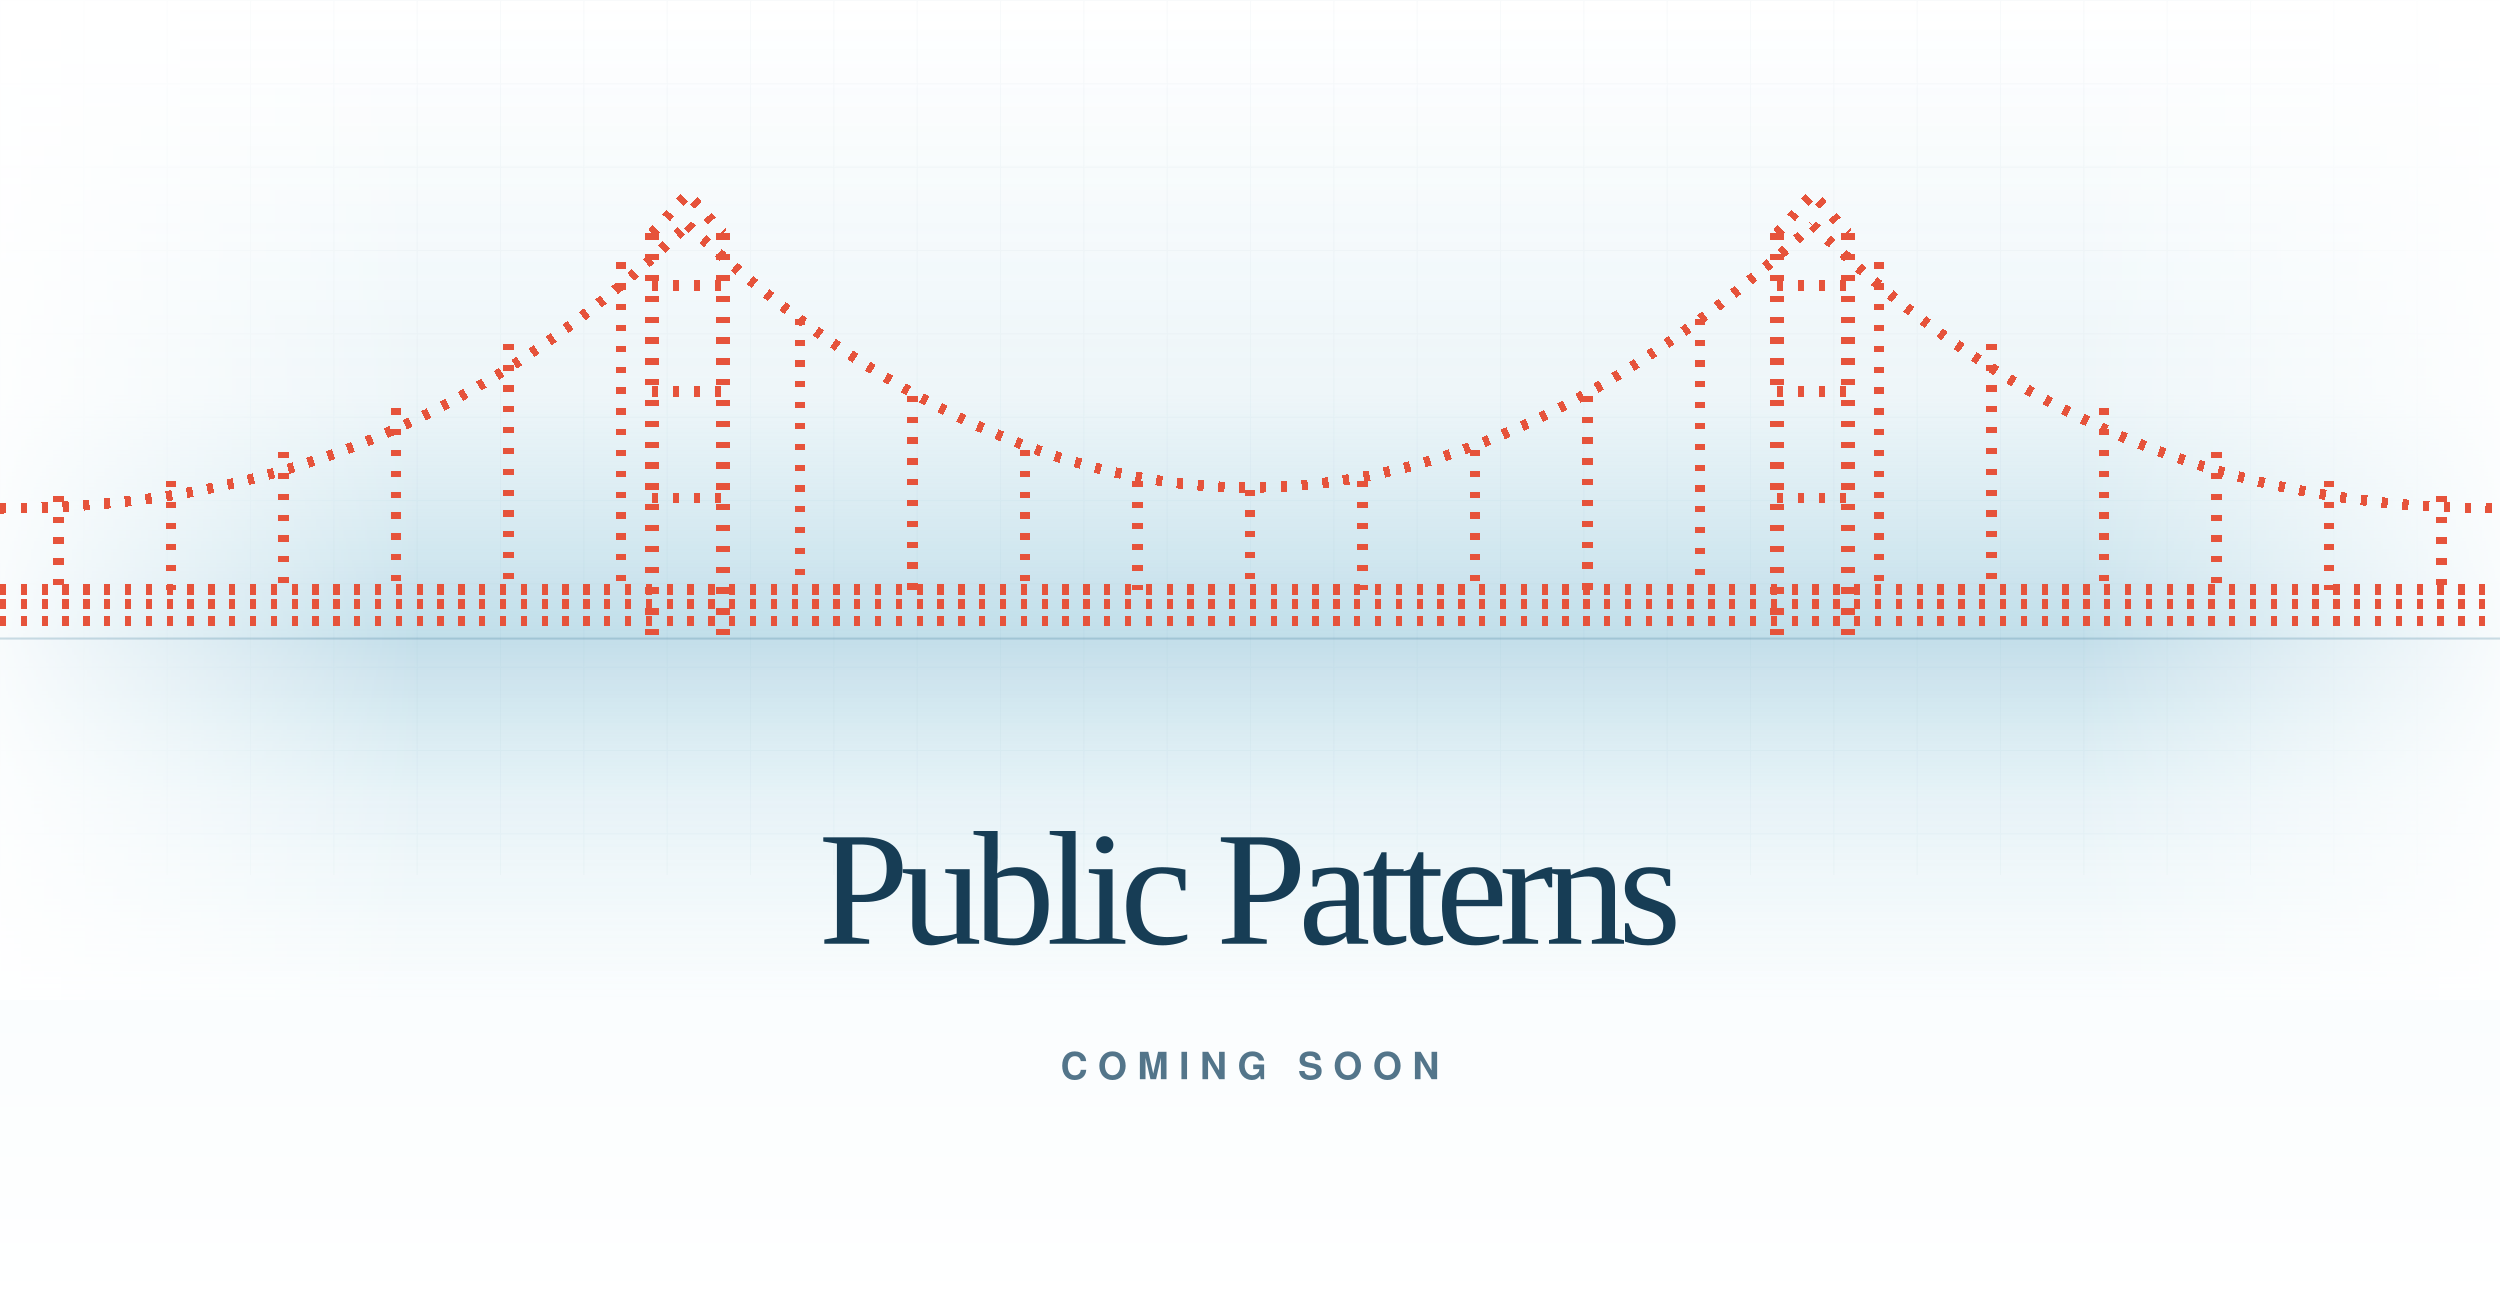
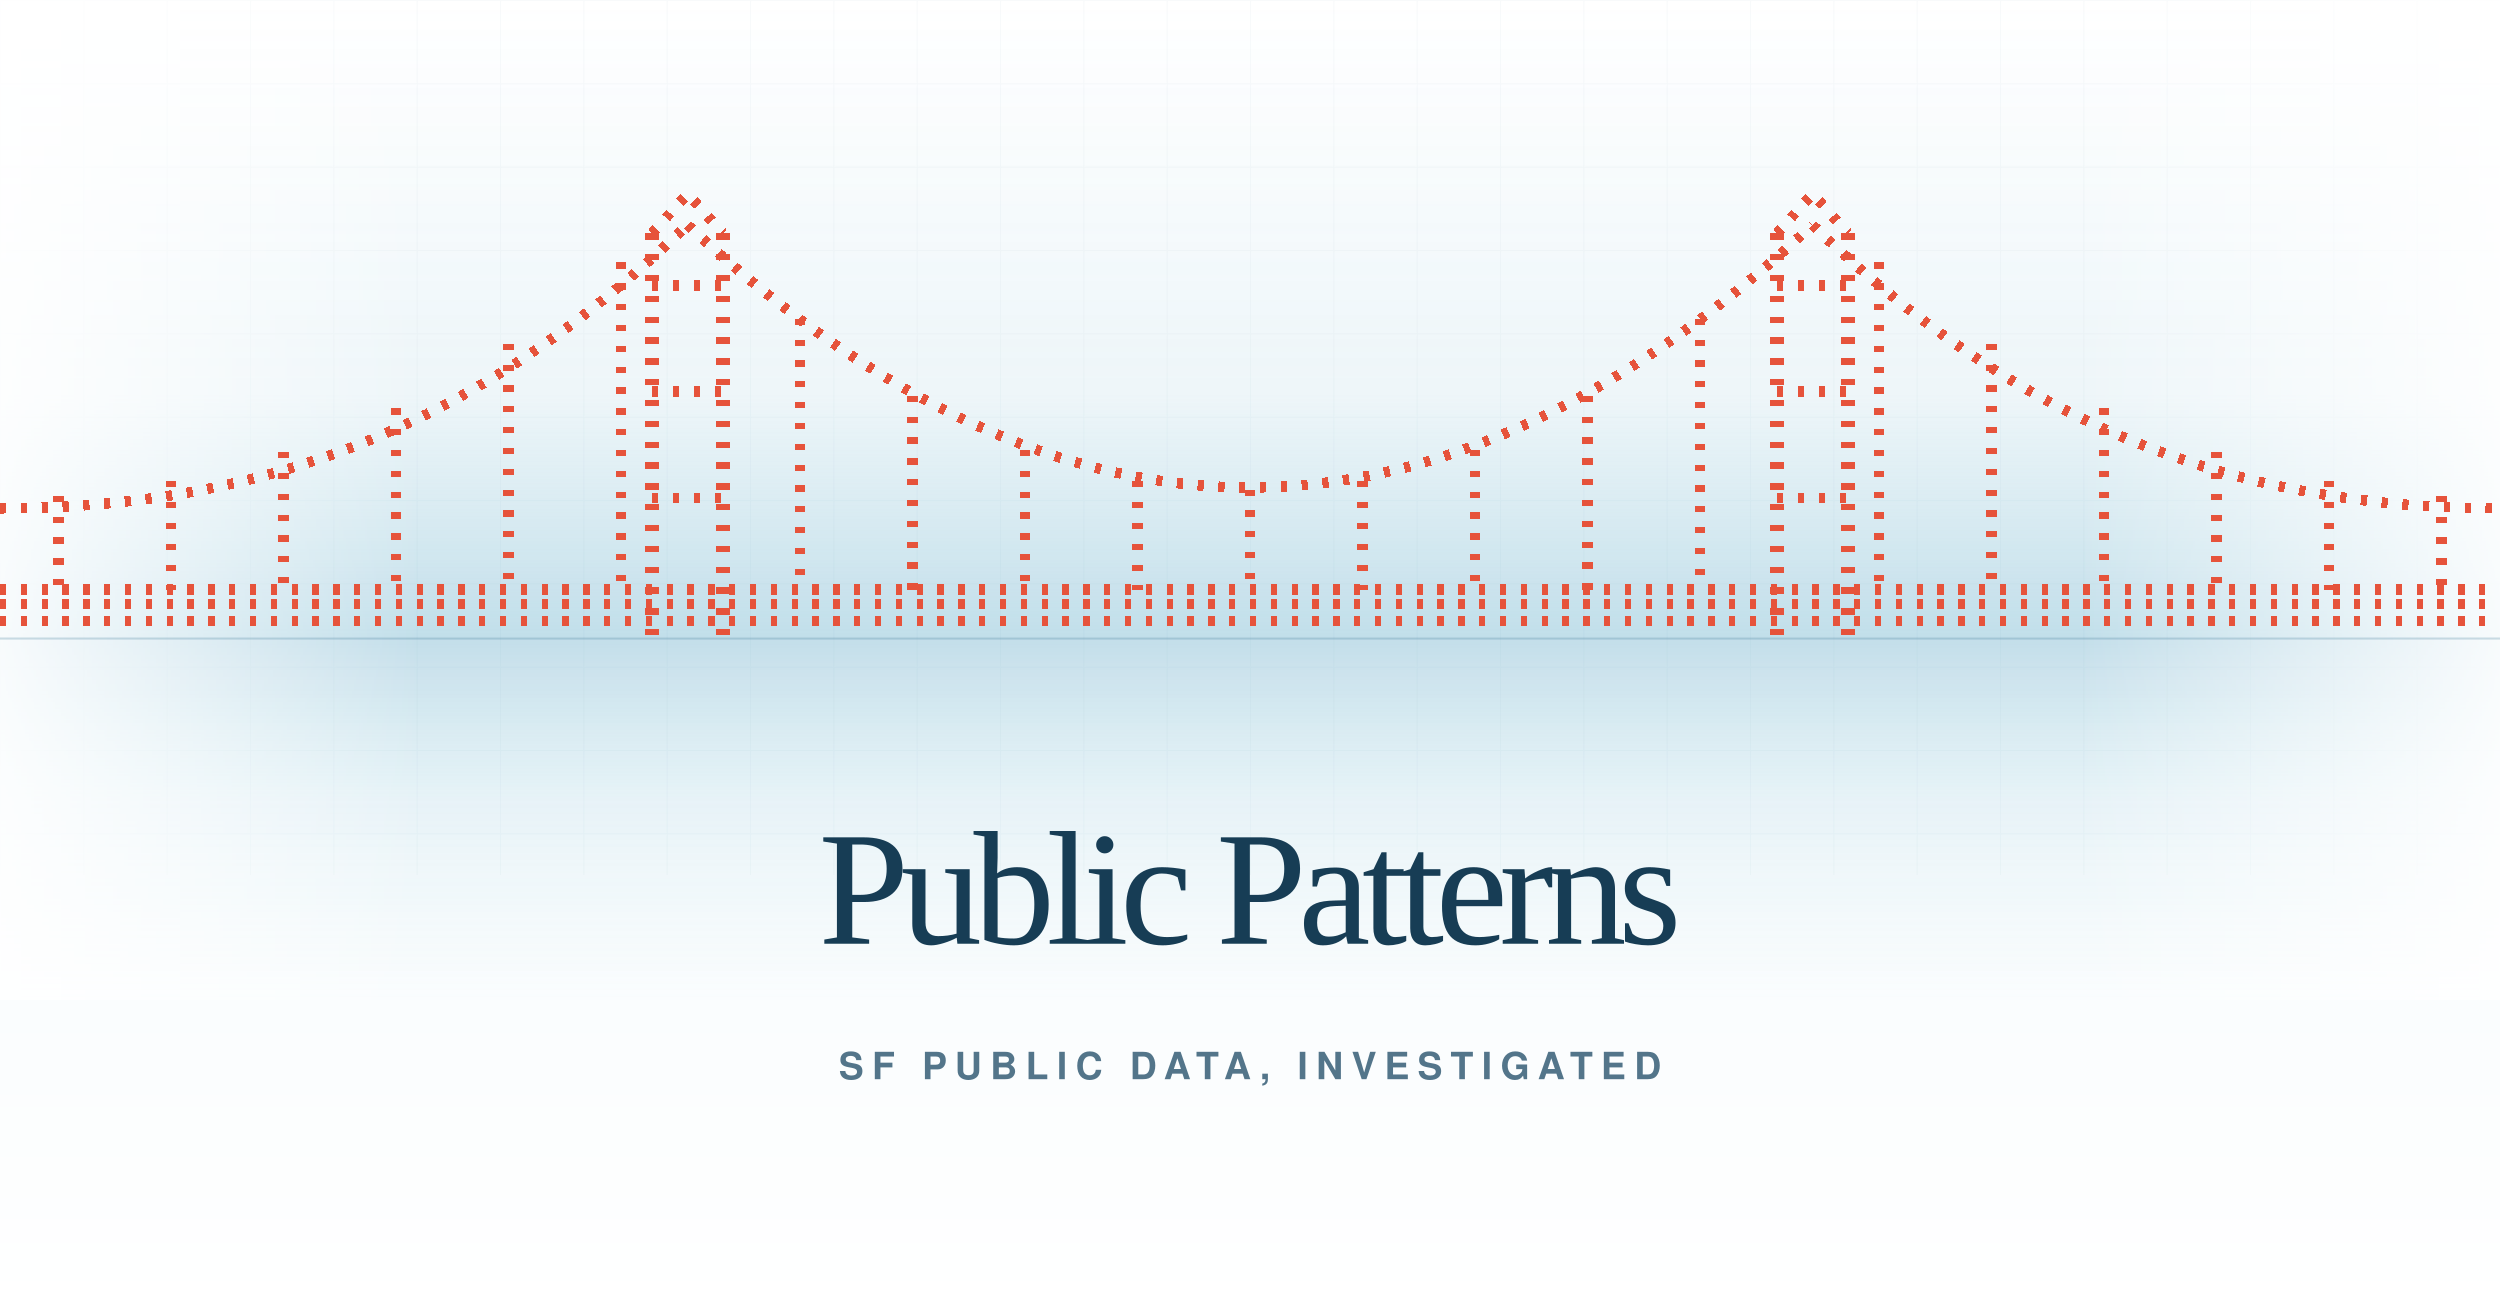
<svg xmlns="http://www.w3.org/2000/svg" width="1200" height="630" viewBox="0 0 1200 630">
  <defs>
    <linearGradient id="background" x1="0" y1="0" x2="0" y2="1">
      <stop offset="0" stop-color="#ffffff" />
      <stop offset=".48" stop-color="#f4fafc" />
      <stop offset="1" stop-color="#ffffff" />
    </linearGradient>
    <linearGradient id="sky" x1="0" y1="0" x2="0" y2="1">
      <stop offset="0" stop-color="#7bb8d1" stop-opacity="0" />
      <stop offset=".62" stop-color="#72b1cb" stop-opacity=".08" />
      <stop offset="1" stop-color="#5ea9c7" stop-opacity=".34" />
    </linearGradient>
    <linearGradient id="water" x1="0" y1="0" x2="0" y2="1">
      <stop offset="0" stop-color="#529ebe" stop-opacity=".3" />
      <stop offset=".45" stop-color="#72b5cf" stop-opacity=".12" />
      <stop offset="1" stop-color="#9acde0" stop-opacity="0" />
    </linearGradient>
    <linearGradient id="edge-fade" x1="0" y1="0" x2="1" y2="0">
      <stop offset="0" stop-color="#ffffff" stop-opacity=".9" />
      <stop offset=".17" stop-color="#ffffff" stop-opacity="0" />
      <stop offset=".83" stop-color="#ffffff" stop-opacity="0" />
      <stop offset="1" stop-color="#ffffff" stop-opacity=".9" />
    </linearGradient>
    <pattern id="grid" width="40" height="40" patternUnits="userSpaceOnUse">
      <path d="M40 0H0V40" fill="none" stroke="#27637e" stroke-opacity=".035" />
    </pattern>
  </defs>
  <rect width="1200" height="630" fill="url(#background)" />
  <rect width="1200" height="420" fill="url(#grid)" />
  <rect width="1200" height="306" fill="url(#sky)" />
  <rect y="306" width="1200" height="174" fill="url(#water)" />
  <rect width="1200" height="480" fill="url(#edge-fade)" />
  <path d="M0 306.5H1200" stroke="#347794" stroke-opacity=".24" />
  <g fill="none" stroke="#e6533b" stroke-width="5" stroke-dasharray="3 7" shape-rendering="crispEdges">
    <path d="M0 244C126 244 230 205 330 108" />
    <path d="M330 108Q600 360 870 108" />
    <path d="M870 108C970 205 1074 244 1200 244" />
    <path d="M28 238V283M82 231V283M136 217V283M190 196V283M244 165V283M298 126V283" />
    <path d="M384 153V283M438 190V283M492 216V283M546 231V283M600 235V283M654 231V283M708 216V283M762 190V283M816 153V283" />
    <path d="M902 126V283M956 165V283M1010 196V283M1064 217V283M1118 231V283M1172 238V283" />
    <path d="M313 112V305M347 112V305M853 112V305M887 112V305" stroke-width="7" />
    <path d="M313 137H347M313 188H347M313 239H347M853 137H887M853 188H887M853 239H887" />
    <path d="M313 112L330 93L347 112M853 112L870 93L887 112" />
    <path d="M0 283H1200M0 290H1200M0 298H1200" />
  </g>
  <text x="600" y="453" text-anchor="middle" fill="#173d55" font-family="Georgia, 'Times New Roman', serif" font-size="78" letter-spacing="-4">Public Patterns</text>
-   <text x="600" y="518" text-anchor="middle" fill="#53758a" font-family="'Helvetica Neue', Helvetica, Arial, sans-serif" font-size="18" font-weight="600" letter-spacing="5">COMING SOON</text>
+   <text x="600" y="518" text-anchor="middle" fill="#53758a" font-family="'Helvetica Neue', Helvetica, Arial, sans-serif" font-size="18" font-weight="600" letter-spacing="4">SF PUBLIC DATA, INVESTIGATED</text>
</svg>
